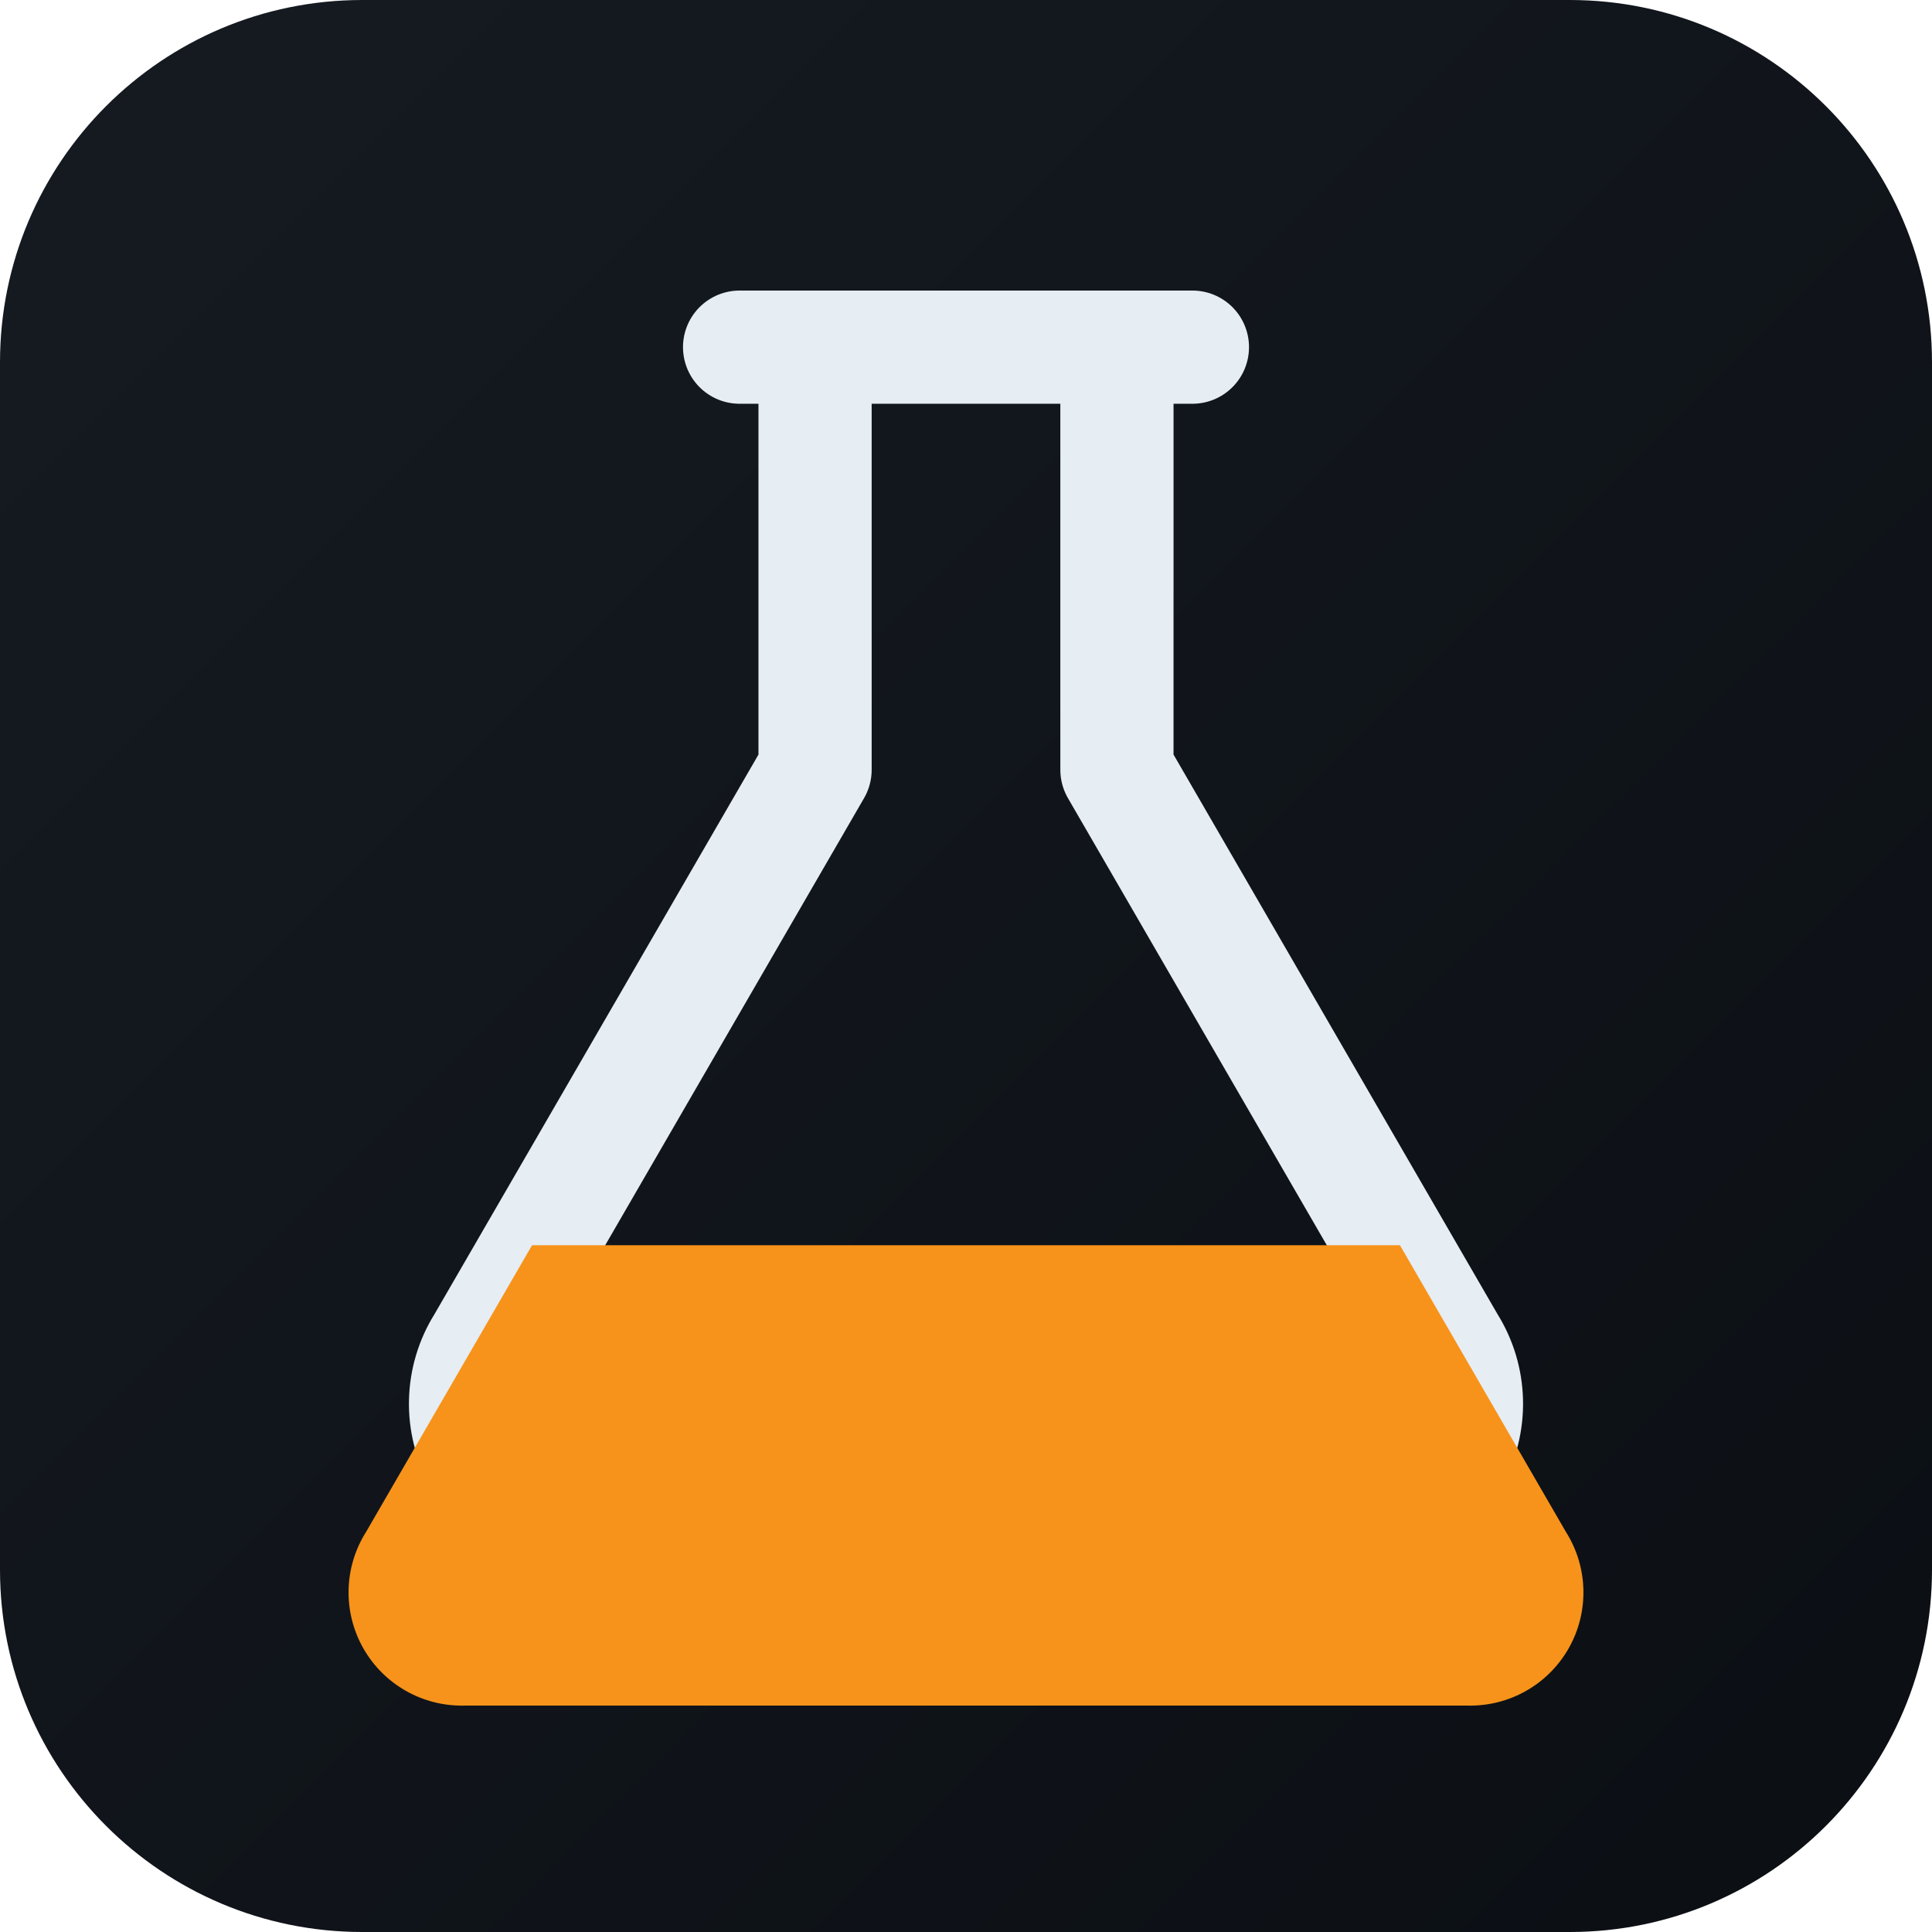
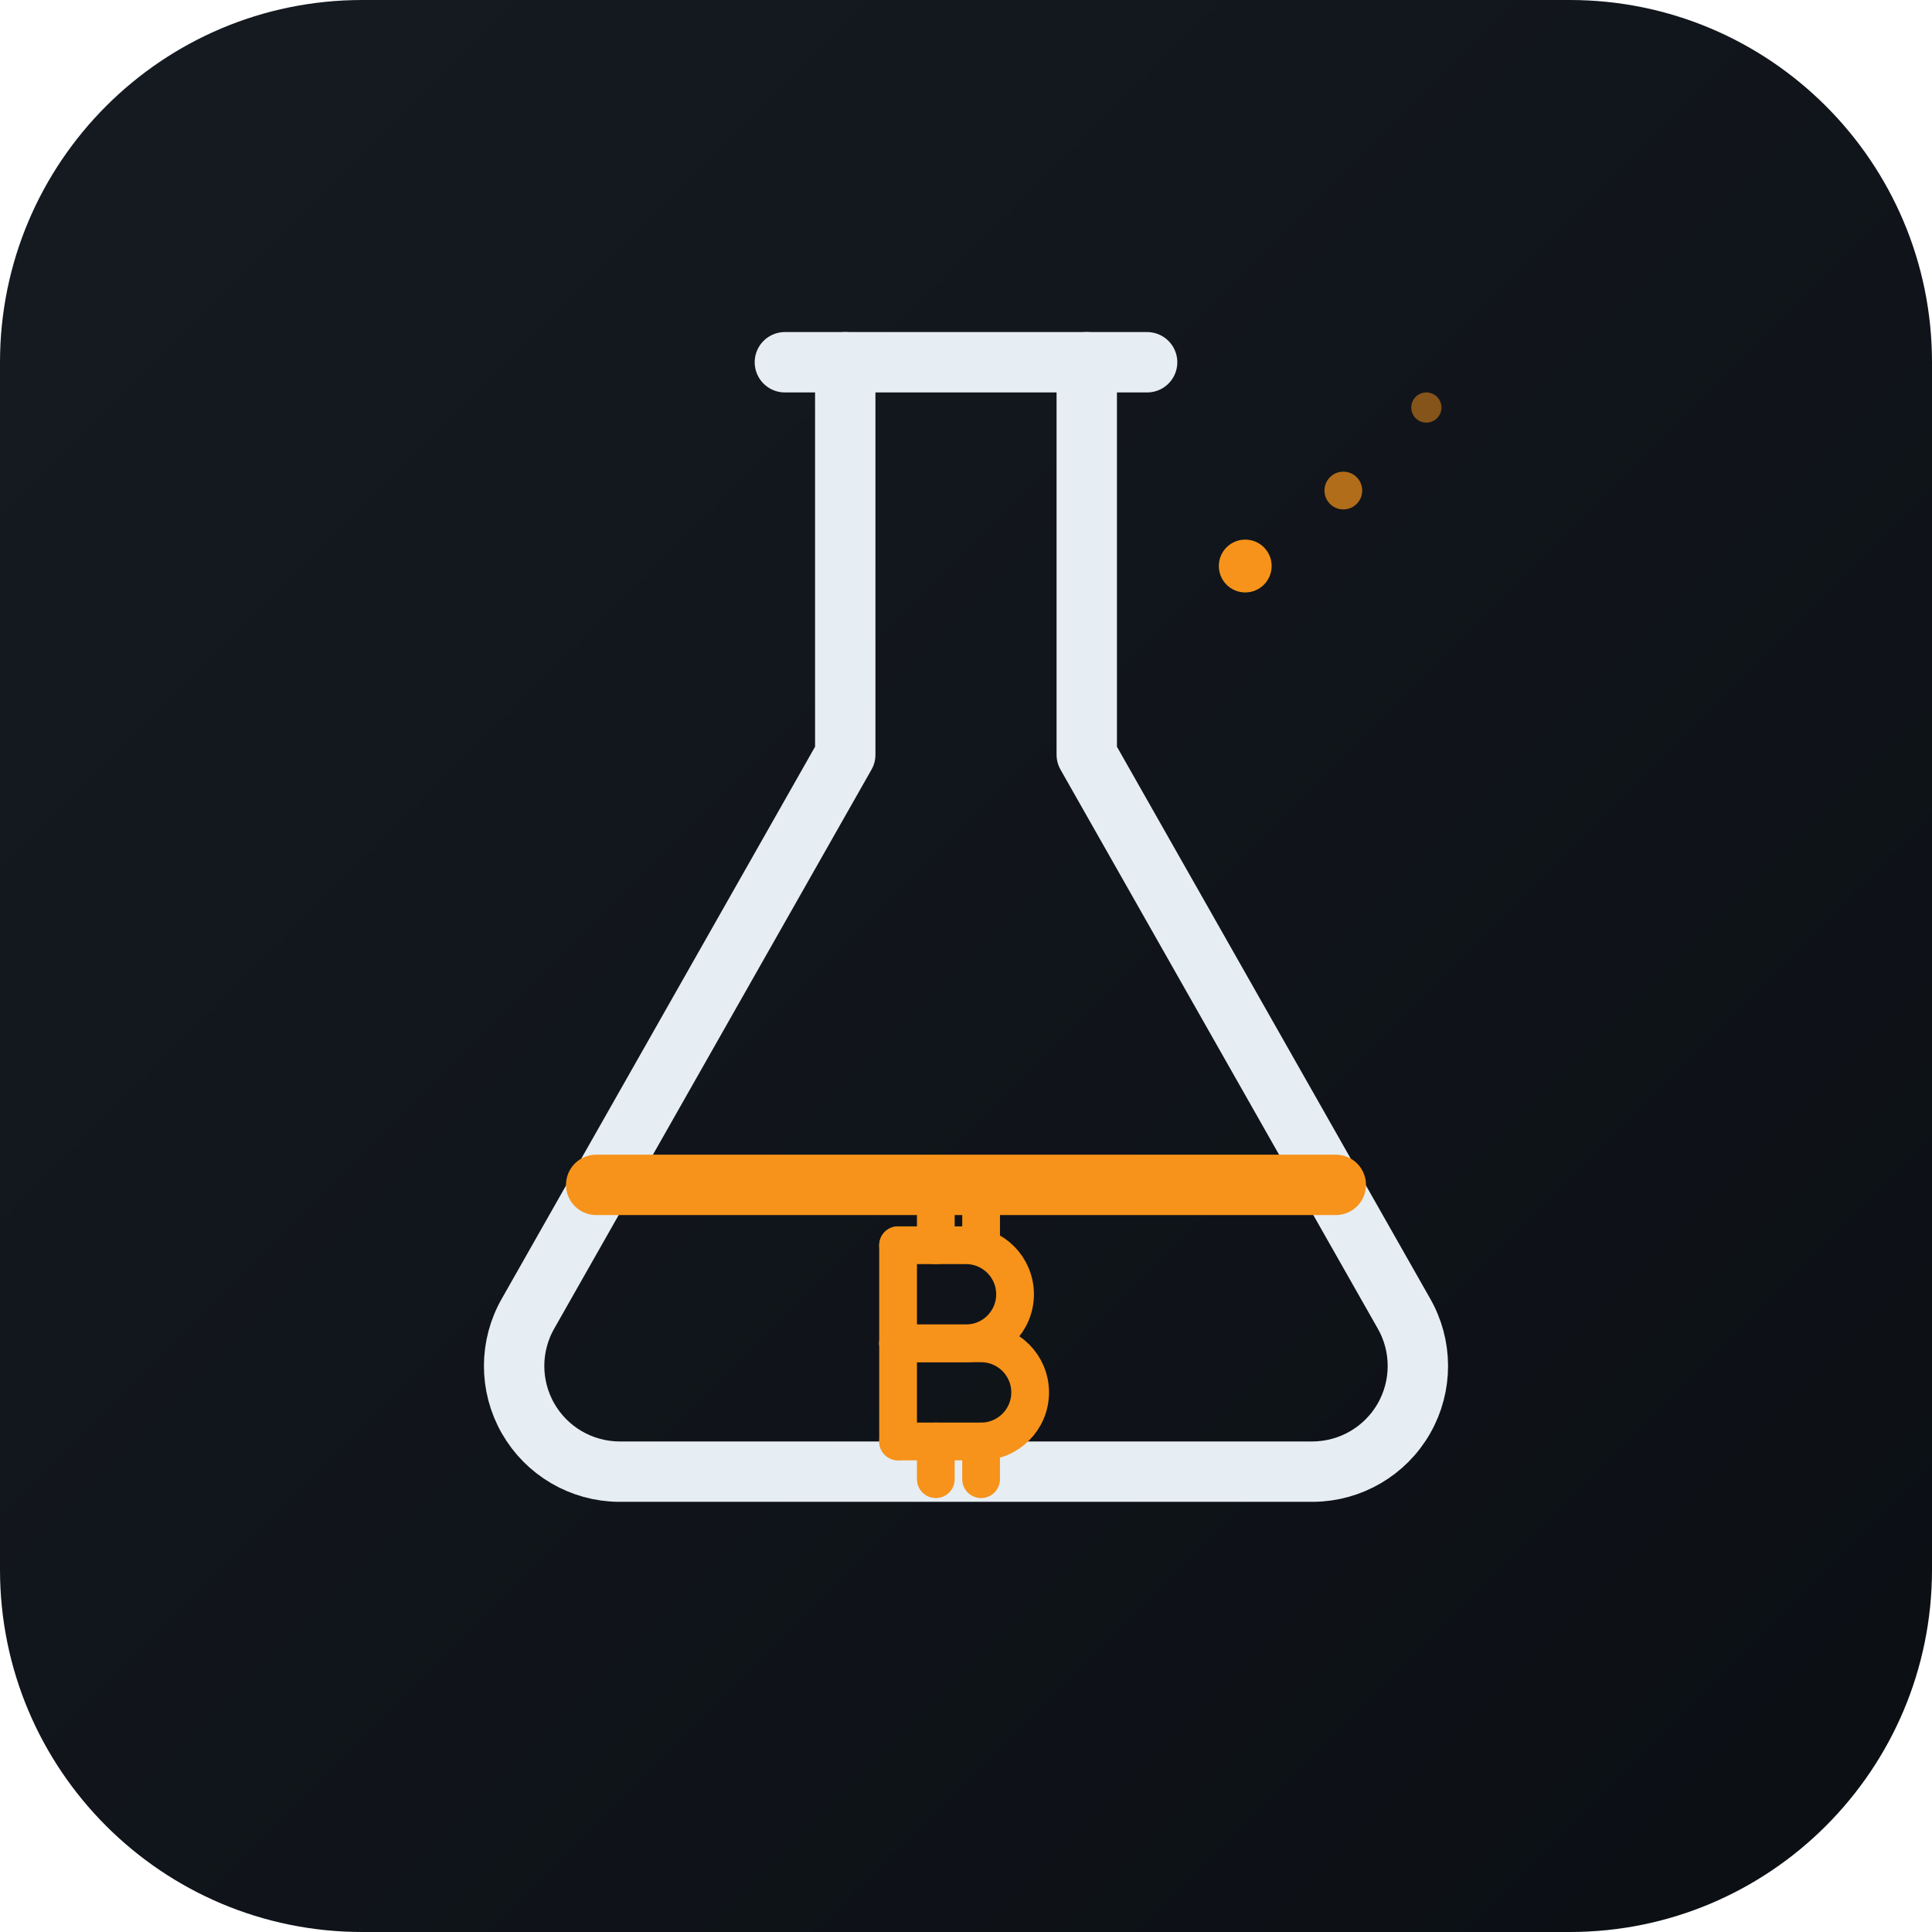
<svg xmlns="http://www.w3.org/2000/svg" viewBox="0 0 512 512" width="512" height="512">
  <defs>
    <linearGradient id="bg" x1="0" y1="0" x2="1" y2="1">
      <stop offset="0" stop-color="#161b22" />
      <stop offset="1" stop-color="#0b0f14" />
    </linearGradient>
  </defs>
  <rect width="512" height="512" rx="96" fill="url(#bg)" />
-   <g stroke="#e6edf3" stroke-width="30" stroke-linejoin="round" stroke-linecap="round" fill="none">
-     <path d="M196 92 h120" />
-     <path d="M216 92 v112 l-88 152 a30 30 0 0 0 26 46 h204 a30 30 0 0 0 26 -46 l-88 -152 v-112" />
+   <g stroke="#e6edf3" stroke-width="16" stroke-linejoin="round" stroke-linecap="round" fill="none">
+     <path d="M208 96 h96" />
+     <path d="M224 96 v104 l-84 148 a28 28 0 0 0 24 42 h184 a28 28 0 0 0 24 -42 l-84 -148 v-104" />
  </g>
-   <path d="M141 330 h230 l44 76 a30 30 0 0 1 -26 46 h-266 a30 30 0 0 1 -26 -46 z" fill="#f7931a" />
+   <path d="M158 314 h196" stroke="#f7931a" stroke-width="16" stroke-linecap="round" />
+   <g transform="translate(252 356)" fill="none" stroke="#f7931a" stroke-width="10" stroke-linecap="round" stroke-linejoin="round">
+     <path d="M-14 -26 V 26" />
+     <path d="M-14 -26 H 4 a 13 13 0 0 1 0 26 H -14" />
+     <path d="M-14 0 H 8 a 13 13 0 0 1 0 26 H -14" />
+     <path d="M-4 -36 V -26" />
+     <path d="M8 -36 V -26" />
+     <path d="M-4 26 V 36" />
+     <path d="M8 26 V 36" />
+   </g>
+   <circle cx="330" cy="150" r="7" fill="#f7931a" />
+   <circle cx="356" cy="130" r="5" fill="#f7931a" opacity="0.7" />
+   <circle cx="378" cy="108" r="4" fill="#f7931a" opacity="0.5" />
</svg>
